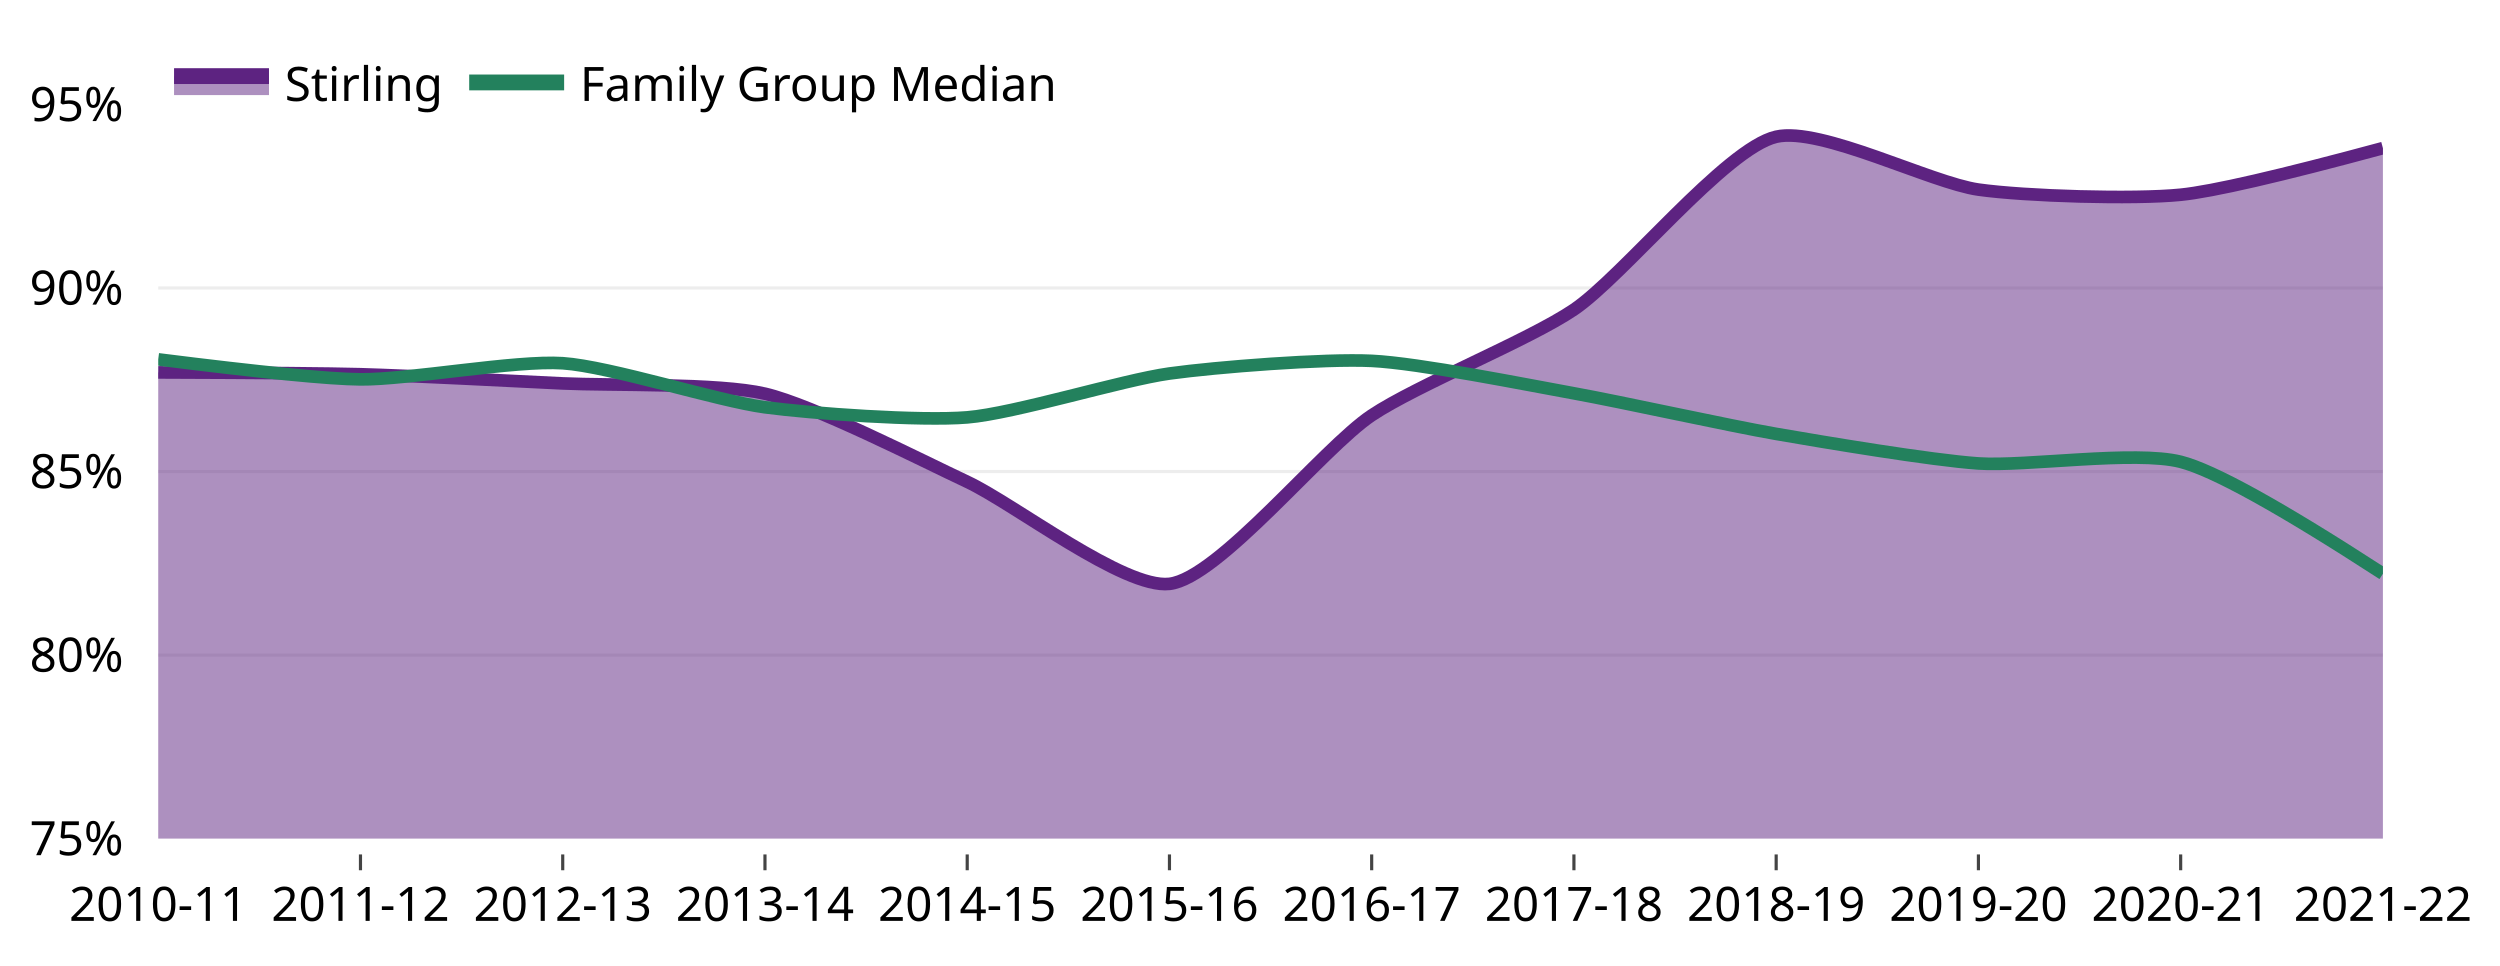
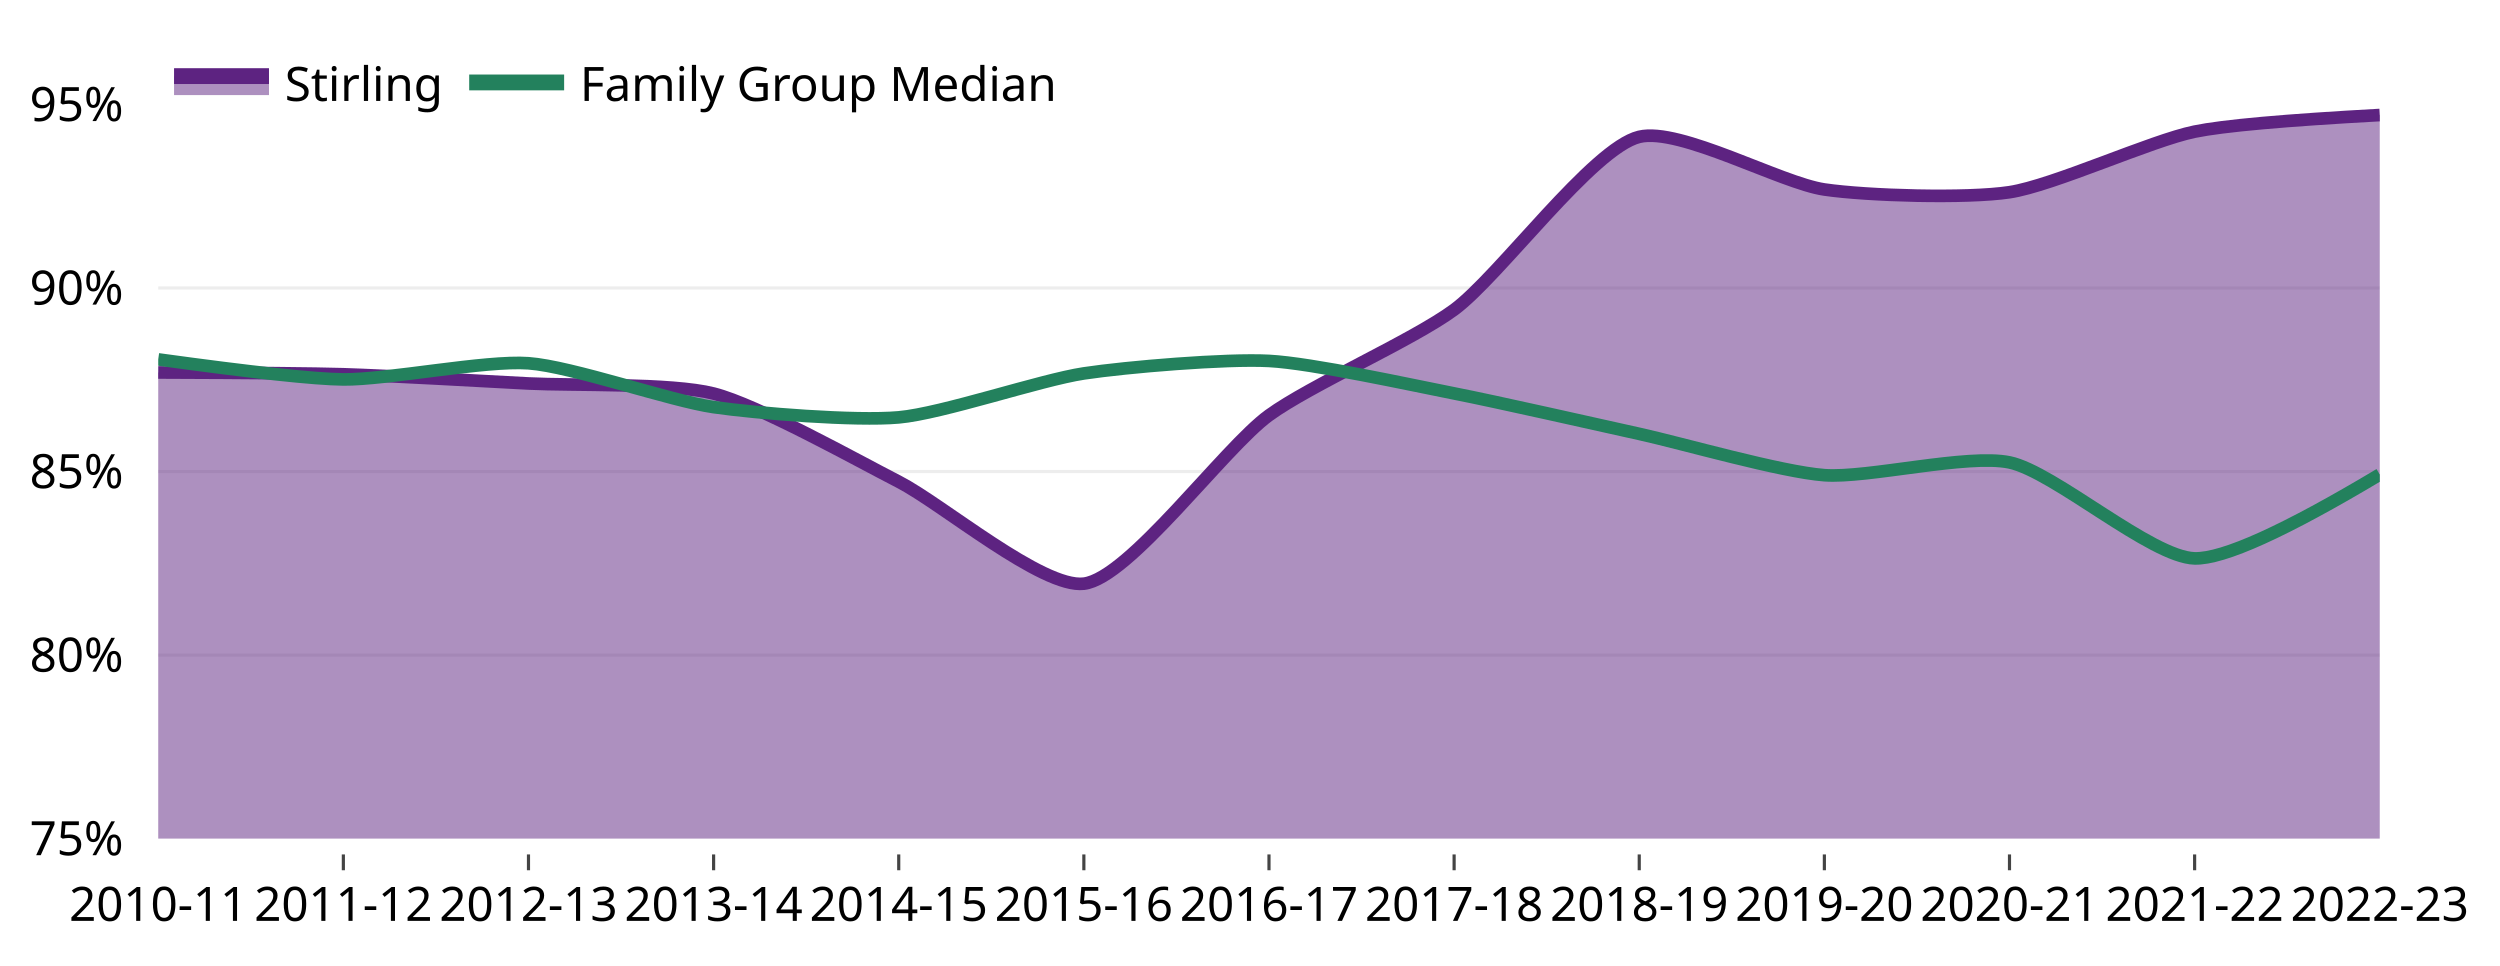
<svg xmlns="http://www.w3.org/2000/svg" class="main-svg" width="790" height="305" style="" viewBox="0 0 790 305">
  <rect x="0" y="0" width="790" height="305" style="fill: rgb(255, 255, 255); fill-opacity: 1;" />
-   <defs id="defs-4f036b">
+   <defs id="defs-841347">
    <g class="clips">
-       <clipPath id="clip4f036bxyplot" class="plotclip">
-         <rect width="703" height="232" />
-       </clipPath>
-       <clipPath class="axesclip" id="clip4f036bx">
-         <rect x="50" y="0" width="703" height="305" />
-       </clipPath>
-       <clipPath class="axesclip" id="clip4f036by">
+       <clipPath id="clip841347xyplot" class="plotclip">
+         <rect width="702" height="232" />
+       </clipPath>
+       <clipPath class="axesclip" id="clip841347x">
+         <rect x="50" y="0" width="702" height="305" />
+       </clipPath>
+       <clipPath class="axesclip" id="clip841347y">
        <rect x="0" y="33" width="790" height="232" />
      </clipPath>
-       <clipPath class="axesclip" id="clip4f036bxy">
-         <rect x="50" y="33" width="703" height="232" />
+       <clipPath class="axesclip" id="clip841347xy">
+         <rect x="50" y="33" width="702" height="232" />
      </clipPath>
    </g>
    <g class="gradients" />
    <g class="patterns" />
  </defs>
  <g class="bglayer">
-     <rect class="bg" x="40" y="23" width="723" height="252" style="fill: rgb(0, 0, 0); fill-opacity: 0; stroke-width: 0;" />
+     <rect class="bg" x="40" y="23" width="722" height="252" style="fill: rgb(0, 0, 0); fill-opacity: 0; stroke-width: 0;" />
  </g>
  <g class="layer-below">
    <g class="imagelayer" />
    <g class="shapelayer" />
  </g>
  <g class="cartesianlayer">
    <g class="subplot xy">
      <g class="layer-subplot">
        <g class="shapelayer" />
        <g class="imagelayer" />
      </g>
      <g class="minor-gridlayer">
        <g class="x" />
        <g class="y" />
      </g>
      <g class="gridlayer">
        <g class="x">
-           <path class="xgrid crisp" transform="translate(113.91,0)" d="M0,33v232" style="stroke: rgb(255, 255, 255); stroke-opacity: 1; stroke-width: 1px;" />
-           <path class="xgrid crisp" transform="translate(177.82,0)" d="M0,33v232" style="stroke: rgb(255, 255, 255); stroke-opacity: 1; stroke-width: 1px;" />
-           <path class="xgrid crisp" transform="translate(241.73,0)" d="M0,33v232" style="stroke: rgb(255, 255, 255); stroke-opacity: 1; stroke-width: 1px;" />
-           <path class="xgrid crisp" transform="translate(305.64,0)" d="M0,33v232" style="stroke: rgb(255, 255, 255); stroke-opacity: 1; stroke-width: 1px;" />
-           <path class="xgrid crisp" transform="translate(369.55,0)" d="M0,33v232" style="stroke: rgb(255, 255, 255); stroke-opacity: 1; stroke-width: 1px;" />
-           <path class="xgrid crisp" transform="translate(433.45,0)" d="M0,33v232" style="stroke: rgb(255, 255, 255); stroke-opacity: 1; stroke-width: 1px;" />
-           <path class="xgrid crisp" transform="translate(497.36,0)" d="M0,33v232" style="stroke: rgb(255, 255, 255); stroke-opacity: 1; stroke-width: 1px;" />
-           <path class="xgrid crisp" transform="translate(561.27,0)" d="M0,33v232" style="stroke: rgb(255, 255, 255); stroke-opacity: 1; stroke-width: 1px;" />
-           <path class="xgrid crisp" transform="translate(625.18,0)" d="M0,33v232" style="stroke: rgb(255, 255, 255); stroke-opacity: 1; stroke-width: 1px;" />
-           <path class="xgrid crisp" transform="translate(689.09,0)" d="M0,33v232" style="stroke: rgb(255, 255, 255); stroke-opacity: 1; stroke-width: 1px;" />
+           <path class="xgrid crisp" transform="translate(108.5,0)" d="M0,33v232" style="stroke: rgb(255, 255, 255); stroke-opacity: 1; stroke-width: 1px;" />
+           <path class="xgrid crisp" transform="translate(167,0)" d="M0,33v232" style="stroke: rgb(255, 255, 255); stroke-opacity: 1; stroke-width: 1px;" />
+           <path class="xgrid crisp" transform="translate(225.5,0)" d="M0,33v232" style="stroke: rgb(255, 255, 255); stroke-opacity: 1; stroke-width: 1px;" />
+           <path class="xgrid crisp" transform="translate(284,0)" d="M0,33v232" style="stroke: rgb(255, 255, 255); stroke-opacity: 1; stroke-width: 1px;" />
+           <path class="xgrid crisp" transform="translate(342.5,0)" d="M0,33v232" style="stroke: rgb(255, 255, 255); stroke-opacity: 1; stroke-width: 1px;" />
+           <path class="xgrid crisp" transform="translate(401,0)" d="M0,33v232" style="stroke: rgb(255, 255, 255); stroke-opacity: 1; stroke-width: 1px;" />
+           <path class="xgrid crisp" transform="translate(459.5,0)" d="M0,33v232" style="stroke: rgb(255, 255, 255); stroke-opacity: 1; stroke-width: 1px;" />
+           <path class="xgrid crisp" transform="translate(518,0)" d="M0,33v232" style="stroke: rgb(255, 255, 255); stroke-opacity: 1; stroke-width: 1px;" />
+           <path class="xgrid crisp" transform="translate(576.5,0)" d="M0,33v232" style="stroke: rgb(255, 255, 255); stroke-opacity: 1; stroke-width: 1px;" />
+           <path class="xgrid crisp" transform="translate(635,0)" d="M0,33v232" style="stroke: rgb(255, 255, 255); stroke-opacity: 1; stroke-width: 1px;" />
+           <path class="xgrid crisp" transform="translate(693.5,0)" d="M0,33v232" style="stroke: rgb(255, 255, 255); stroke-opacity: 1; stroke-width: 1px;" />
        </g>
        <g class="y">
-           <path class="ygrid crisp" transform="translate(0,207)" d="M50,0h703" style="stroke: rgb(237, 237, 237); stroke-opacity: 1; stroke-width: 1px;" />
-           <path class="ygrid crisp" transform="translate(0,149)" d="M50,0h703" style="stroke: rgb(237, 237, 237); stroke-opacity: 1; stroke-width: 1px;" />
-           <path class="ygrid crisp" transform="translate(0,91)" d="M50,0h703" style="stroke: rgb(237, 237, 237); stroke-opacity: 1; stroke-width: 1px;" />
+           <path class="ygrid crisp" transform="translate(0,207)" d="M50,0h702" style="stroke: rgb(237, 237, 237); stroke-opacity: 1; stroke-width: 1px;" />
+           <path class="ygrid crisp" transform="translate(0,149)" d="M50,0h702" style="stroke: rgb(237, 237, 237); stroke-opacity: 1; stroke-width: 1px;" />
+           <path class="ygrid crisp" transform="translate(0,91)" d="M50,0h702" style="stroke: rgb(237, 237, 237); stroke-opacity: 1; stroke-width: 1px;" />
        </g>
      </g>
      <g class="zerolinelayer" />
      <path class="xlines-below" />
      <path class="ylines-below" />
      <g class="overlines-below" />
      <g class="xaxislayer-below" />
      <g class="yaxislayer-below" />
      <g class="overaxes-below" />
-       <g class="plot" transform="translate(50,33)" clip-path="url(#clip4f036bxyplot)">
+       <g class="plot" transform="translate(50,33)" clip-path="url(#clip841347xyplot)">
        <g class="scatterlayer mlayer">
-           <g class="trace scatter trace387d77" style="stroke-miterlimit: 2;">
+           <g class="trace scatter tracecb38dd" style="stroke-miterlimit: 2;">
            <g class="fills">
              <g>
-                 <path class="js-fill" d="M703,1102L0,1102L0,84.68Q49,84.85 63.91,85.26C78.83,85.67 112.91,87.44 127.82,88.16C142.73,88.88 177.12,87.98 191.73,91.41C206.98,94.99 240.83,112.29 255.64,119.25C270.65,126.3 305.16,153.14 319.55,151.5C335.06,149.73 367.97,108.58 383.45,98.25C397.87,88.63 432.98,74.56 447.36,64.84C462.89,54.34 495.34,13.87 511.27,10.21C525.39,6.97 560.14,24.78 575.18,26.91C589.97,29 624.27,30.04 639.09,28.54Q654.1,27.03 703,13.8" style="fill: rgb(93, 35, 129); fill-opacity: 0.5; stroke-width: 0;" />
+                 <path class="js-fill" d="M702,1102L0,1102L0,84.7Q44.85,84.86 58.5,85.27C72.15,85.68 103.35,87.47 117,88.18C130.65,88.89 162.18,87.97 175.5,91.36C189.51,94.93 220.45,112.27 234,119.22C247.75,126.28 279.38,152.99 292.5,151.44C306.78,149.76 336.76,108.58 351,98.24C364.14,88.69 396.39,74.53 409.5,64.88C423.79,54.35 453.28,13.8 468,10.24C480.83,7.14 512.72,24.85 526.5,26.88C540.02,28.87 571.52,29.79 585,27.74C598.83,25.64 629.69,11.44 643.5,8.6Q656.99,5.82 702,3.35" style="fill: rgb(93, 35, 129); fill-opacity: 0.5; stroke-width: 0;" />
              </g>
            </g>
            <g class="errorbars" />
            <g class="lines">
-               <path class="js-line" d="M0,84.68Q49,84.85 63.91,85.26C78.83,85.67 112.91,87.44 127.82,88.16C142.73,88.88 177.12,87.98 191.73,91.41C206.98,94.99 240.83,112.29 255.64,119.25C270.65,126.3 305.16,153.14 319.55,151.5C335.06,149.73 367.97,108.58 383.45,98.25C397.87,88.63 432.98,74.56 447.36,64.84C462.89,54.34 495.34,13.87 511.27,10.21C525.39,6.97 560.14,24.78 575.18,26.91C589.97,29 624.27,30.04 639.09,28.54Q654.1,27.03 703,13.8" style="vector-effect: none; fill: none; stroke: rgb(93, 35, 129); stroke-opacity: 1; stroke-width: 4px; opacity: 1;" />
+               <path class="js-line" d="M0,84.7Q44.85,84.86 58.5,85.27C72.15,85.68 103.35,87.47 117,88.18C130.65,88.89 162.18,87.97 175.5,91.36C189.51,94.93 220.45,112.27 234,119.22C247.75,126.28 279.38,152.99 292.5,151.44C306.78,149.76 336.76,108.58 351,98.24C364.14,88.69 396.39,74.53 409.5,64.88C423.79,54.35 453.28,13.8 468,10.24C480.83,7.14 512.72,24.85 526.5,26.88C540.02,28.87 571.52,29.79 585,27.74C598.83,25.64 629.69,11.44 643.5,8.6Q656.99,5.82 702,3.35" style="vector-effect: none; fill: none; stroke: rgb(93, 35, 129); stroke-opacity: 1; stroke-width: 4px; opacity: 1;" />
            </g>
            <g class="points" />
            <g class="text" />
          </g>
-           <g class="trace scatter trace382feb" style="stroke-miterlimit: 2; opacity: 1;">
+           <g class="trace scatter traceedb38f" style="stroke-miterlimit: 2; opacity: 1;">
            <g class="fills" />
            <g class="errorbars" />
            <g class="lines">
-               <path class="js-line" d="M0,80.56Q48.99,86.74 63.91,86.88C78.82,87.02 112.98,80.78 127.82,81.78C142.81,82.79 176.74,93.71 191.73,95.7C206.56,97.67 240.81,100.11 255.64,98.89C270.63,97.66 304.56,87.11 319.55,85.03C334.38,82.97 368.58,80.31 383.45,81.03C398.4,81.75 432.47,88.6 447.36,91.29C462.3,93.99 496.32,101.52 511.27,104.11C526.15,106.69 560.23,112.42 575.18,113.45C590.05,114.47 624.64,109.26 639.09,112.93Q654.53,116.85 703,148.31" style="vector-effect: none; fill: none; stroke: rgb(35, 129, 93); stroke-opacity: 1; stroke-width: 4px; opacity: 1;" />
+               <path class="js-line" d="M0,80.57Q44.84,86.76 58.5,86.9C72.14,87.04 103.43,80.8 117,81.79C130.73,82.79 161.76,93.66 175.5,95.65C189.06,97.62 220.44,100.1 234,98.89C247.74,97.67 278.76,87.08 292.5,85C306.07,82.95 337.39,80.33 351,81.05C364.69,81.78 395.88,88.64 409.5,91.32C423.18,94.01 454.35,101.09 468,104.1C481.65,107.12 512.77,116.12 526.5,117.16C540.08,118.18 571.73,110.36 585,113.12C599.07,116.04 629.76,143.09 643.5,143.45Q657.06,143.81 702,116.94" style="vector-effect: none; fill: none; stroke: rgb(35, 129, 93); stroke-opacity: 1; stroke-width: 4px; opacity: 1;" />
            </g>
            <g class="points" />
            <g class="text" />
          </g>
        </g>
      </g>
      <g class="overplot" />
      <path class="xlines-above crisp" d="" style="fill: none; stroke-width: 1px; stroke: rgb(0, 0, 0); stroke-opacity: 0;" />
      <path class="ylines-above crisp" d="M0,0" style="fill: none;" />
      <g class="overlines-above" />
      <g class="xaxislayer-above">
-         <path class="xtick ticks crisp" d="M0,275v-5" transform="translate(113.91,0)" style="stroke: rgb(68, 68, 68); stroke-opacity: 1; stroke-width: 1px;" />
-         <path class="xtick ticks crisp" d="M0,275v-5" transform="translate(177.82,0)" style="stroke: rgb(68, 68, 68); stroke-opacity: 1; stroke-width: 1px;" />
-         <path class="xtick ticks crisp" d="M0,275v-5" transform="translate(241.73,0)" style="stroke: rgb(68, 68, 68); stroke-opacity: 1; stroke-width: 1px;" />
-         <path class="xtick ticks crisp" d="M0,275v-5" transform="translate(305.64,0)" style="stroke: rgb(68, 68, 68); stroke-opacity: 1; stroke-width: 1px;" />
-         <path class="xtick ticks crisp" d="M0,275v-5" transform="translate(369.55,0)" style="stroke: rgb(68, 68, 68); stroke-opacity: 1; stroke-width: 1px;" />
-         <path class="xtick ticks crisp" d="M0,275v-5" transform="translate(433.45,0)" style="stroke: rgb(68, 68, 68); stroke-opacity: 1; stroke-width: 1px;" />
-         <path class="xtick ticks crisp" d="M0,275v-5" transform="translate(497.36,0)" style="stroke: rgb(68, 68, 68); stroke-opacity: 1; stroke-width: 1px;" />
-         <path class="xtick ticks crisp" d="M0,275v-5" transform="translate(561.27,0)" style="stroke: rgb(68, 68, 68); stroke-opacity: 1; stroke-width: 1px;" />
-         <path class="xtick ticks crisp" d="M0,275v-5" transform="translate(625.18,0)" style="stroke: rgb(68, 68, 68); stroke-opacity: 1; stroke-width: 1px;" />
-         <path class="xtick ticks crisp" d="M0,275v-5" transform="translate(689.09,0)" style="stroke: rgb(68, 68, 68); stroke-opacity: 1; stroke-width: 1px;" />
+         <path class="xtick ticks crisp" d="M0,275v-5" transform="translate(108.5,0)" style="stroke: rgb(68, 68, 68); stroke-opacity: 1; stroke-width: 1px;" />
+         <path class="xtick ticks crisp" d="M0,275v-5" transform="translate(167,0)" style="stroke: rgb(68, 68, 68); stroke-opacity: 1; stroke-width: 1px;" />
+         <path class="xtick ticks crisp" d="M0,275v-5" transform="translate(225.5,0)" style="stroke: rgb(68, 68, 68); stroke-opacity: 1; stroke-width: 1px;" />
+         <path class="xtick ticks crisp" d="M0,275v-5" transform="translate(284,0)" style="stroke: rgb(68, 68, 68); stroke-opacity: 1; stroke-width: 1px;" />
+         <path class="xtick ticks crisp" d="M0,275v-5" transform="translate(342.5,0)" style="stroke: rgb(68, 68, 68); stroke-opacity: 1; stroke-width: 1px;" />
+         <path class="xtick ticks crisp" d="M0,275v-5" transform="translate(401,0)" style="stroke: rgb(68, 68, 68); stroke-opacity: 1; stroke-width: 1px;" />
+         <path class="xtick ticks crisp" d="M0,275v-5" transform="translate(459.5,0)" style="stroke: rgb(68, 68, 68); stroke-opacity: 1; stroke-width: 1px;" />
+         <path class="xtick ticks crisp" d="M0,275v-5" transform="translate(518,0)" style="stroke: rgb(68, 68, 68); stroke-opacity: 1; stroke-width: 1px;" />
+         <path class="xtick ticks crisp" d="M0,275v-5" transform="translate(576.5,0)" style="stroke: rgb(68, 68, 68); stroke-opacity: 1; stroke-width: 1px;" />
+         <path class="xtick ticks crisp" d="M0,275v-5" transform="translate(635,0)" style="stroke: rgb(68, 68, 68); stroke-opacity: 1; stroke-width: 1px;" />
+         <path class="xtick ticks crisp" d="M0,275v-5" transform="translate(693.5,0)" style="stroke: rgb(68, 68, 68); stroke-opacity: 1; stroke-width: 1px;" />
        <g class="xtick">
          <text text-anchor="middle" x="0" y="291" transform="translate(50,0)" style="font-family: 'Segoe UI Semibold'; font-size: 15px; fill: rgb(0, 0, 0); fill-opacity: 1; white-space: pre; opacity: 1;">2010-11</text>
        </g>
        <g class="xtick">
-           <text text-anchor="middle" x="0" y="291" transform="translate(113.91,0)" style="font-family: 'Segoe UI Semibold'; font-size: 15px; fill: rgb(0, 0, 0); fill-opacity: 1; white-space: pre; opacity: 1;">2011-12</text>
-         </g>
-         <g class="xtick">
-           <text text-anchor="middle" x="0" y="291" transform="translate(177.82,0)" style="font-family: 'Segoe UI Semibold'; font-size: 15px; fill: rgb(0, 0, 0); fill-opacity: 1; white-space: pre; opacity: 1;">2012-13</text>
-         </g>
-         <g class="xtick">
-           <text text-anchor="middle" x="0" y="291" transform="translate(241.73,0)" style="font-family: 'Segoe UI Semibold'; font-size: 15px; fill: rgb(0, 0, 0); fill-opacity: 1; white-space: pre; opacity: 1;">2013-14</text>
-         </g>
-         <g class="xtick">
-           <text text-anchor="middle" x="0" y="291" transform="translate(305.64,0)" style="font-family: 'Segoe UI Semibold'; font-size: 15px; fill: rgb(0, 0, 0); fill-opacity: 1; white-space: pre; opacity: 1;">2014-15</text>
-         </g>
-         <g class="xtick">
-           <text text-anchor="middle" x="0" y="291" transform="translate(369.55,0)" style="font-family: 'Segoe UI Semibold'; font-size: 15px; fill: rgb(0, 0, 0); fill-opacity: 1; white-space: pre; opacity: 1;">2015-16</text>
-         </g>
-         <g class="xtick">
-           <text text-anchor="middle" x="0" y="291" transform="translate(433.45,0)" style="font-family: 'Segoe UI Semibold'; font-size: 15px; fill: rgb(0, 0, 0); fill-opacity: 1; white-space: pre; opacity: 1;">2016-17</text>
-         </g>
-         <g class="xtick">
-           <text text-anchor="middle" x="0" y="291" transform="translate(497.36,0)" style="font-family: 'Segoe UI Semibold'; font-size: 15px; fill: rgb(0, 0, 0); fill-opacity: 1; white-space: pre; opacity: 1;">2017-18</text>
-         </g>
-         <g class="xtick">
-           <text text-anchor="middle" x="0" y="291" transform="translate(561.27,0)" style="font-family: 'Segoe UI Semibold'; font-size: 15px; fill: rgb(0, 0, 0); fill-opacity: 1; white-space: pre; opacity: 1;">2018-19</text>
-         </g>
-         <g class="xtick">
-           <text text-anchor="middle" x="0" y="291" transform="translate(625.18,0)" style="font-family: 'Segoe UI Semibold'; font-size: 15px; fill: rgb(0, 0, 0); fill-opacity: 1; white-space: pre; opacity: 1;">2019-20</text>
-         </g>
-         <g class="xtick">
-           <text text-anchor="middle" x="0" y="291" transform="translate(689.09,0)" style="font-family: 'Segoe UI Semibold'; font-size: 15px; fill: rgb(0, 0, 0); fill-opacity: 1; white-space: pre; opacity: 1;">2020-21</text>
-         </g>
-         <g class="xtick">
-           <text text-anchor="middle" x="0" y="291" transform="translate(753,0)" style="font-family: 'Segoe UI Semibold'; font-size: 15px; fill: rgb(0, 0, 0); fill-opacity: 1; white-space: pre; opacity: 1;">2021-22</text>
+           <text text-anchor="middle" x="0" y="291" transform="translate(108.5,0)" style="font-family: 'Segoe UI Semibold'; font-size: 15px; fill: rgb(0, 0, 0); fill-opacity: 1; white-space: pre; opacity: 1;">2011-12</text>
+         </g>
+         <g class="xtick">
+           <text text-anchor="middle" x="0" y="291" transform="translate(167,0)" style="font-family: 'Segoe UI Semibold'; font-size: 15px; fill: rgb(0, 0, 0); fill-opacity: 1; white-space: pre; opacity: 1;">2012-13</text>
+         </g>
+         <g class="xtick">
+           <text text-anchor="middle" x="0" y="291" transform="translate(225.5,0)" style="font-family: 'Segoe UI Semibold'; font-size: 15px; fill: rgb(0, 0, 0); fill-opacity: 1; white-space: pre; opacity: 1;">2013-14</text>
+         </g>
+         <g class="xtick">
+           <text text-anchor="middle" x="0" y="291" transform="translate(284,0)" style="font-family: 'Segoe UI Semibold'; font-size: 15px; fill: rgb(0, 0, 0); fill-opacity: 1; white-space: pre; opacity: 1;">2014-15</text>
+         </g>
+         <g class="xtick">
+           <text text-anchor="middle" x="0" y="291" transform="translate(342.5,0)" style="font-family: 'Segoe UI Semibold'; font-size: 15px; fill: rgb(0, 0, 0); fill-opacity: 1; white-space: pre; opacity: 1;">2015-16</text>
+         </g>
+         <g class="xtick">
+           <text text-anchor="middle" x="0" y="291" transform="translate(401,0)" style="font-family: 'Segoe UI Semibold'; font-size: 15px; fill: rgb(0, 0, 0); fill-opacity: 1; white-space: pre; opacity: 1;">2016-17</text>
+         </g>
+         <g class="xtick">
+           <text text-anchor="middle" x="0" y="291" transform="translate(459.5,0)" style="font-family: 'Segoe UI Semibold'; font-size: 15px; fill: rgb(0, 0, 0); fill-opacity: 1; white-space: pre; opacity: 1;">2017-18</text>
+         </g>
+         <g class="xtick">
+           <text text-anchor="middle" x="0" y="291" transform="translate(518,0)" style="font-family: 'Segoe UI Semibold'; font-size: 15px; fill: rgb(0, 0, 0); fill-opacity: 1; white-space: pre; opacity: 1;">2018-19</text>
+         </g>
+         <g class="xtick">
+           <text text-anchor="middle" x="0" y="291" transform="translate(576.5,0)" style="font-family: 'Segoe UI Semibold'; font-size: 15px; fill: rgb(0, 0, 0); fill-opacity: 1; white-space: pre; opacity: 1;">2019-20</text>
+         </g>
+         <g class="xtick">
+           <text text-anchor="middle" x="0" y="291" transform="translate(635,0)" style="font-family: 'Segoe UI Semibold'; font-size: 15px; fill: rgb(0, 0, 0); fill-opacity: 1; white-space: pre; opacity: 1;">2020-21</text>
+         </g>
+         <g class="xtick">
+           <text text-anchor="middle" x="0" y="291" transform="translate(693.5,0)" style="font-family: 'Segoe UI Semibold'; font-size: 15px; fill: rgb(0, 0, 0); fill-opacity: 1; white-space: pre; opacity: 1;">2021-22</text>
+         </g>
+         <g class="xtick">
+           <text text-anchor="middle" x="0" y="291" transform="translate(752,0)" style="font-family: 'Segoe UI Semibold'; font-size: 15px; fill: rgb(0, 0, 0); fill-opacity: 1; white-space: pre; opacity: 1;">2022-23</text>
        </g>
      </g>
      <g class="yaxislayer-above">
        <g class="ytick">
          <text text-anchor="end" x="39" y="5.25" transform="translate(0,265)" style="font-family: 'Segoe UI Semibold'; font-size: 15px; fill: rgb(0, 0, 0); fill-opacity: 1; white-space: pre; opacity: 1;">75%</text>
        </g>
        <g class="ytick">
          <text text-anchor="end" x="39" y="5.25" style="font-family: 'Segoe UI Semibold'; font-size: 15px; fill: rgb(0, 0, 0); fill-opacity: 1; white-space: pre; opacity: 1;" transform="translate(0,207)">80%</text>
        </g>
        <g class="ytick">
          <text text-anchor="end" x="39" y="5.25" style="font-family: 'Segoe UI Semibold'; font-size: 15px; fill: rgb(0, 0, 0); fill-opacity: 1; white-space: pre; opacity: 1;" transform="translate(0,149)">85%</text>
        </g>
        <g class="ytick">
          <text text-anchor="end" x="39" y="5.25" style="font-family: 'Segoe UI Semibold'; font-size: 15px; fill: rgb(0, 0, 0); fill-opacity: 1; white-space: pre; opacity: 1;" transform="translate(0,91)">90%</text>
        </g>
        <g class="ytick">
          <text text-anchor="end" x="39" y="5.25" style="font-family: 'Segoe UI Semibold'; font-size: 15px; fill: rgb(0, 0, 0); fill-opacity: 1; white-space: pre; opacity: 1;" transform="translate(0,33)">95%</text>
        </g>
      </g>
      <g class="overaxes-above" />
    </g>
  </g>
  <g class="polarlayer" />
  <g class="smithlayer" />
  <g class="ternarylayer" />
  <g class="geolayer" />
  <g class="funnelarealayer" />
  <g class="pielayer" />
  <g class="iciclelayer" />
  <g class="treemaplayer" />
  <g class="sunburstlayer" />
  <g class="glimages" />
-   <defs id="topdefs-4f036b">
+   <defs id="topdefs-841347">
    <g class="clips" />
-     <clipPath id="legend4f036b">
+     <clipPath id="legend841347">
      <rect width="285" height="33" x="0" y="0" />
    </clipPath>
  </defs>
  <g class="layer-above">
    <g class="imagelayer" />
    <g class="shapelayer" />
  </g>
  <g class="infolayer">
    <g class="legend" pointer-events="all" transform="translate(50,9.8)">
      <rect class="bg" shape-rendering="crispEdges" width="285" height="33" x="0" y="0" style="stroke: rgb(68, 68, 68); stroke-opacity: 1; fill: rgb(0, 0, 0); fill-opacity: 0; stroke-width: 0px;" />
-       <g class="scrollbox" transform="" clip-path="url(#legend4f036b)">
+       <g class="scrollbox" transform="" clip-path="url(#legend841347)">
        <g class="groups">
          <g class="traces" transform="translate(0,16.25)" style="opacity: 1;">
            <text class="legendtext" text-anchor="start" x="40" y="5.85" style="font-family: 'Segoe UI Semibold'; font-size: 15px; fill: rgb(0, 0, 0); fill-opacity: 1; white-space: pre;">Stirling</text>
            <g class="layers">
              <g class="legendfill">
                <path class="js-fill" d="M5,-2h30v6h-30z" style="stroke-width: 0; fill: rgb(93, 35, 129); fill-opacity: 0.5;" />
              </g>
              <g class="legendlines">
                <path class="js-line" d="M5,-2h30" style="fill: none; stroke: rgb(93, 35, 129); stroke-opacity: 1; stroke-width: 5px;" />
              </g>
              <g class="legendsymbols">
                <g class="legendpoints" />
              </g>
            </g>
            <rect class="legendtoggle" x="0" y="-11.25" width="90.766" height="22.5" style="fill: rgb(0, 0, 0); fill-opacity: 0;" />
          </g>
          <g class="traces" transform="translate(93.26562,16.25)" style="opacity: 1;">
            <text class="legendtext" text-anchor="start" x="40" y="5.85" style="font-family: 'Segoe UI Semibold'; font-size: 15px; fill: rgb(0, 0, 0); fill-opacity: 1; white-space: pre;">Family Group Median</text>
            <g class="layers" style="opacity: 1;">
              <g class="legendfill" />
              <g class="legendlines">
                <path class="js-line" d="M5,0h30" style="fill: none; stroke: rgb(35, 129, 93); stroke-opacity: 1; stroke-width: 5px;" />
              </g>
              <g class="legendsymbols">
                <g class="legendpoints" />
              </g>
            </g>
            <rect class="legendtoggle" x="0" y="-11.25" width="188.609" height="22.5" style="fill: rgb(0, 0, 0); fill-opacity: 0;" />
          </g>
        </g>
      </g>
      <rect class="scrollbar" rx="20" ry="3" width="0" height="0" x="0" y="0" style="fill: rgb(128, 139, 164); fill-opacity: 1;" />
    </g>
    <g class="g-gtitle" />
    <g class="g-xtitle" />
    <g class="g-ytitle" />
  </g>
</svg>
